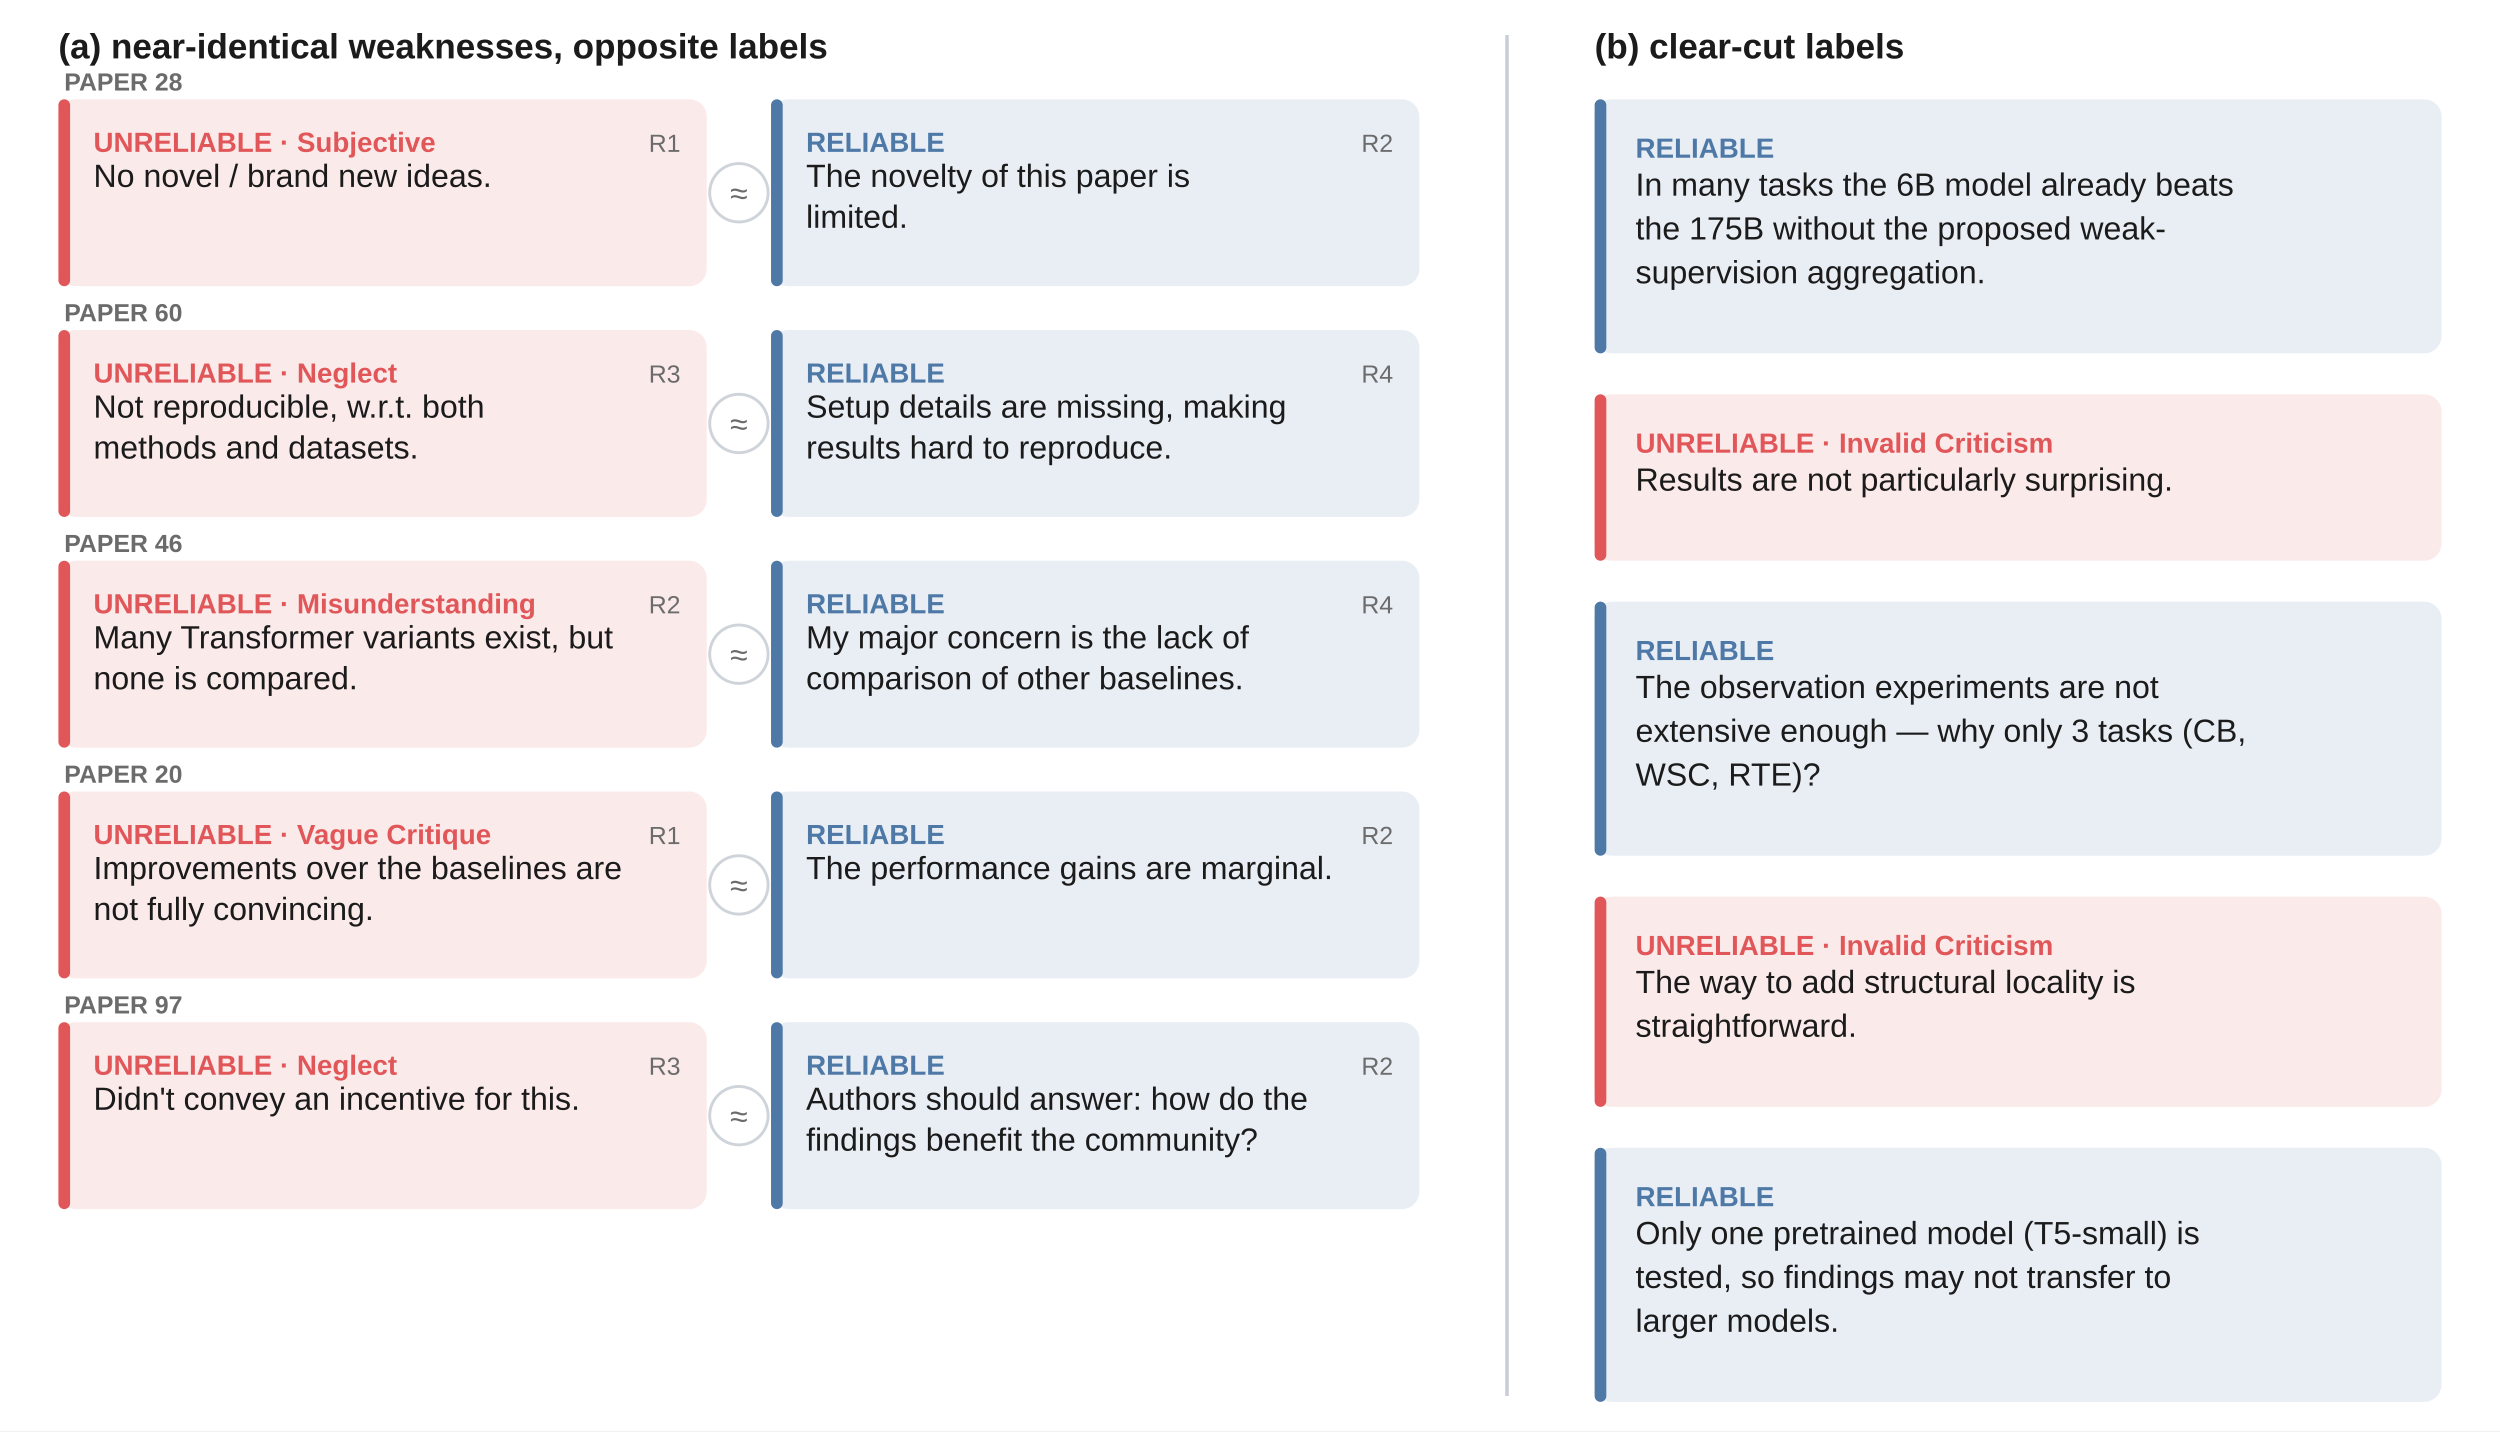
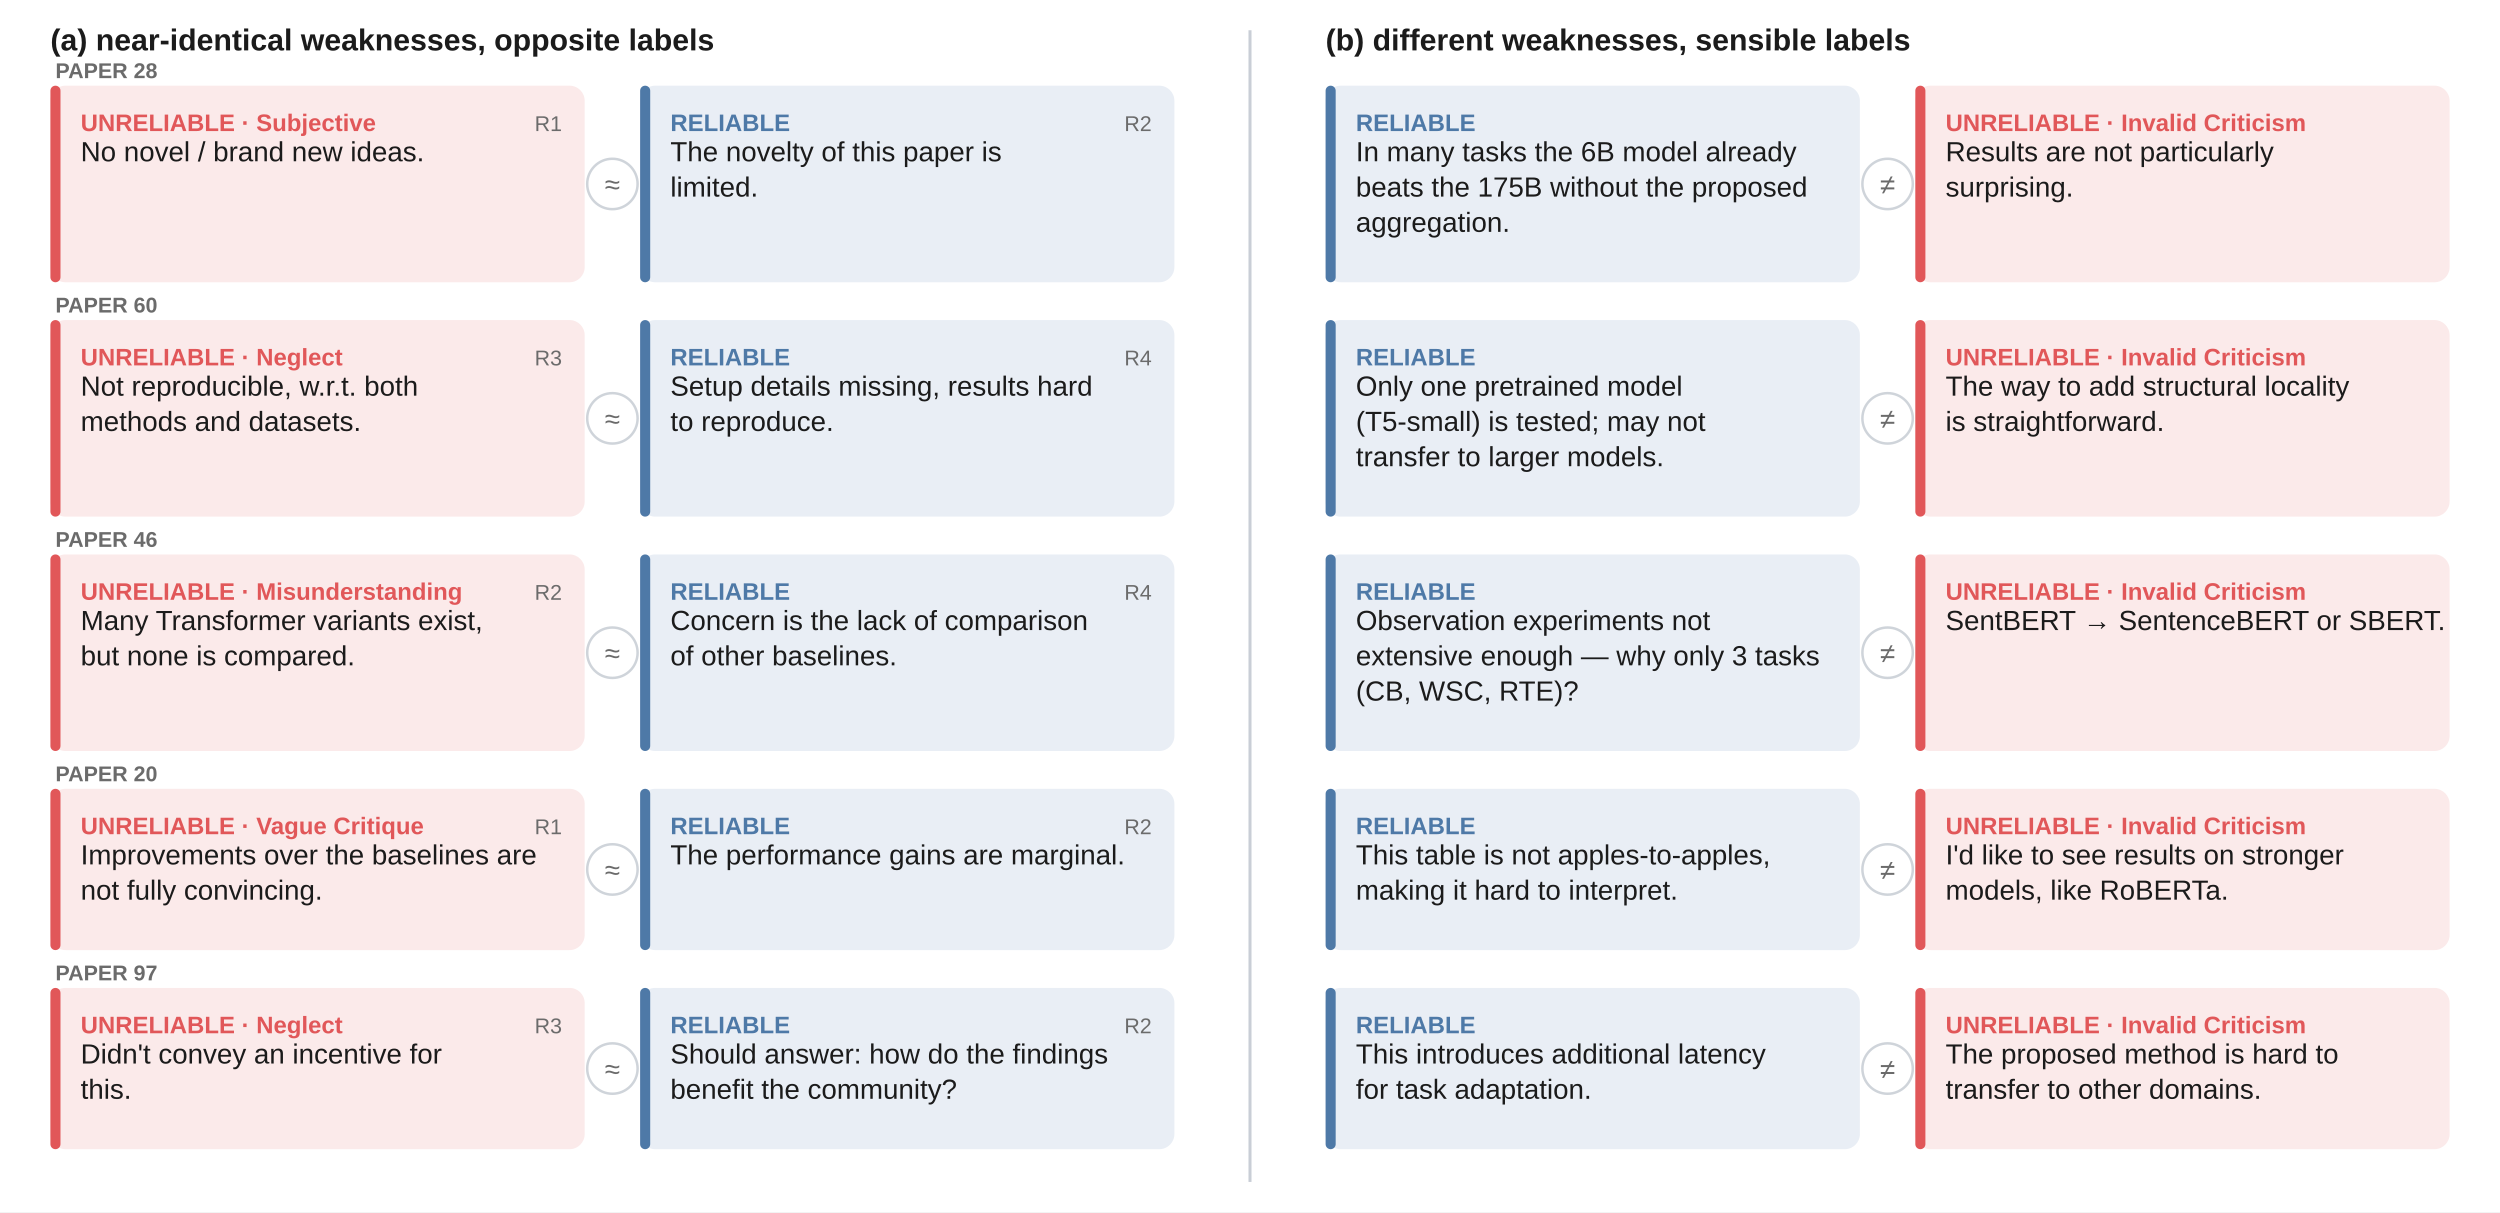
- <svg xmlns="http://www.w3.org/2000/svg" width="856" height="490" viewBox="0 0 856 490" font-family="'Helvetica Neue',Arial,sans-serif">
-   <rect width="856" height="490" fill="#ffffff" />
+ <svg xmlns="http://www.w3.org/2000/svg" width="992" height="481" viewBox="0 0 992 481" font-family="'Helvetica Neue',Arial,sans-serif">
+   <rect width="992" height="481" fill="#ffffff" />
  <text x="20" y="20" font-size="12" font-weight="700" fill="#1b1b1b">(a) near-identical weaknesses, opposite labels</text>
-   <text x="546" y="20" font-size="12" font-weight="700" fill="#1b1b1b">(b) clear-cut labels</text>
-   <line x1="516" y1="12" x2="516" y2="478" stroke="#c9ced6" stroke-width="1.2" />
-   <rect x="20" y="34" width="222" height="64" rx="6" fill="#fbeaea" />
-   <rect x="20" y="34" width="4" height="64" rx="2" fill="#E15759" />
+   <text x="526" y="20" font-size="12" font-weight="700" fill="#1b1b1b">(b) different weaknesses, sensible labels</text>
+   <line x1="496" y1="12" x2="496" y2="469" stroke="#c9ced6" stroke-width="1.2" />
+   <rect x="20" y="34" width="212" height="78" rx="6" fill="#fbeaea" />
+   <rect x="20" y="34" width="4" height="78" rx="2" fill="#E15759" />
  <text x="32" y="52" font-size="9.5" font-weight="700" fill="#E15759">UNRELIABLE · Subjective</text>
-   <text x="233" y="52" text-anchor="end" font-size="8.5" fill="#6b6b6b">R1</text>
+   <text x="223" y="52" text-anchor="end" font-size="8.5" fill="#6b6b6b">R1</text>
  <text x="32" y="64" font-size="11" fill="#1b1b1b">No novel / brand new ideas.</text>
-   <rect x="264" y="34" width="222" height="64" rx="6" fill="#e9eef5" />
-   <rect x="264" y="34" width="4" height="64" rx="2" fill="#4E79A7" />
-   <text x="276" y="52" font-size="9.5" font-weight="700" fill="#4E79A7">RELIABLE</text>
-   <text x="477" y="52" text-anchor="end" font-size="8.5" fill="#6b6b6b">R2</text>
-   <text x="276" y="64" font-size="11" fill="#1b1b1b">The novelty of this paper is</text>
-   <text x="276" y="78" font-size="11" fill="#1b1b1b">limited.</text>
-   <circle cx="253.0" cy="66.0" r="10" fill="#fff" stroke="#cfd4da" stroke-width="1" />
-   <text x="253.0" y="70.0" text-anchor="middle" font-size="11" fill="#6b6b6b">≈</text>
+   <rect x="254" y="34" width="212" height="78" rx="6" fill="#e9eef5" />
+   <rect x="254" y="34" width="4" height="78" rx="2" fill="#4E79A7" />
+   <text x="266" y="52" font-size="9.5" font-weight="700" fill="#4E79A7">RELIABLE</text>
+   <text x="457" y="52" text-anchor="end" font-size="8.5" fill="#6b6b6b">R2</text>
+   <text x="266" y="64" font-size="11" fill="#1b1b1b">The novelty of this paper is</text>
+   <text x="266" y="78" font-size="11" fill="#1b1b1b">limited.</text>
+   <circle cx="243.0" cy="73.0" r="10" fill="#fff" stroke="#cfd4da" stroke-width="1" />
+   <text x="243.0" y="77.0" text-anchor="middle" font-size="11" fill="#6b6b6b">≈</text>
  <text x="22" y="31" font-size="8.5" font-weight="600" fill="#6b6b6b">PAPER 28</text>
-   <rect x="20" y="113" width="222" height="64" rx="6" fill="#fbeaea" />
-   <rect x="20" y="113" width="4" height="64" rx="2" fill="#E15759" />
-   <text x="32" y="131" font-size="9.5" font-weight="700" fill="#E15759">UNRELIABLE · Neglect</text>
-   <text x="233" y="131" text-anchor="end" font-size="8.5" fill="#6b6b6b">R3</text>
-   <text x="32" y="143" font-size="11" fill="#1b1b1b">Not reproducible, w.r.t. both</text>
-   <text x="32" y="157" font-size="11" fill="#1b1b1b">methods and datasets.</text>
-   <rect x="264" y="113" width="222" height="64" rx="6" fill="#e9eef5" />
-   <rect x="264" y="113" width="4" height="64" rx="2" fill="#4E79A7" />
-   <text x="276" y="131" font-size="9.5" font-weight="700" fill="#4E79A7">RELIABLE</text>
-   <text x="477" y="131" text-anchor="end" font-size="8.5" fill="#6b6b6b">R4</text>
-   <text x="276" y="143" font-size="11" fill="#1b1b1b">Setup details are missing, making</text>
-   <text x="276" y="157" font-size="11" fill="#1b1b1b">results hard to reproduce.</text>
-   <circle cx="253.0" cy="145.0" r="10" fill="#fff" stroke="#cfd4da" stroke-width="1" />
-   <text x="253.0" y="149.0" text-anchor="middle" font-size="11" fill="#6b6b6b">≈</text>
-   <text x="22" y="110" font-size="8.5" font-weight="600" fill="#6b6b6b">PAPER 60</text>
-   <rect x="20" y="192" width="222" height="64" rx="6" fill="#fbeaea" />
-   <rect x="20" y="192" width="4" height="64" rx="2" fill="#E15759" />
-   <text x="32" y="210" font-size="9.5" font-weight="700" fill="#E15759">UNRELIABLE · Misunderstanding</text>
-   <text x="233" y="210" text-anchor="end" font-size="8.5" fill="#6b6b6b">R2</text>
-   <text x="32" y="222" font-size="11" fill="#1b1b1b">Many Transformer variants exist, but</text>
-   <text x="32" y="236" font-size="11" fill="#1b1b1b">none is compared.</text>
-   <rect x="264" y="192" width="222" height="64" rx="6" fill="#e9eef5" />
-   <rect x="264" y="192" width="4" height="64" rx="2" fill="#4E79A7" />
-   <text x="276" y="210" font-size="9.5" font-weight="700" fill="#4E79A7">RELIABLE</text>
-   <text x="477" y="210" text-anchor="end" font-size="8.5" fill="#6b6b6b">R4</text>
-   <text x="276" y="222" font-size="11" fill="#1b1b1b">My major concern is the lack of</text>
-   <text x="276" y="236" font-size="11" fill="#1b1b1b">comparison of other baselines.</text>
-   <circle cx="253.0" cy="224.0" r="10" fill="#fff" stroke="#cfd4da" stroke-width="1" />
-   <text x="253.0" y="228.0" text-anchor="middle" font-size="11" fill="#6b6b6b">≈</text>
-   <text x="22" y="189" font-size="8.5" font-weight="600" fill="#6b6b6b">PAPER 46</text>
-   <rect x="20" y="271" width="222" height="64" rx="6" fill="#fbeaea" />
-   <rect x="20" y="271" width="4" height="64" rx="2" fill="#E15759" />
-   <text x="32" y="289" font-size="9.5" font-weight="700" fill="#E15759">UNRELIABLE · Vague Critique</text>
-   <text x="233" y="289" text-anchor="end" font-size="8.5" fill="#6b6b6b">R1</text>
-   <text x="32" y="301" font-size="11" fill="#1b1b1b">Improvements over the baselines are</text>
-   <text x="32" y="315" font-size="11" fill="#1b1b1b">not fully convincing.</text>
-   <rect x="264" y="271" width="222" height="64" rx="6" fill="#e9eef5" />
-   <rect x="264" y="271" width="4" height="64" rx="2" fill="#4E79A7" />
-   <text x="276" y="289" font-size="9.5" font-weight="700" fill="#4E79A7">RELIABLE</text>
-   <text x="477" y="289" text-anchor="end" font-size="8.5" fill="#6b6b6b">R2</text>
-   <text x="276" y="301" font-size="11" fill="#1b1b1b">The performance gains are marginal.</text>
-   <circle cx="253.0" cy="303.0" r="10" fill="#fff" stroke="#cfd4da" stroke-width="1" />
-   <text x="253.0" y="307.0" text-anchor="middle" font-size="11" fill="#6b6b6b">≈</text>
-   <text x="22" y="268" font-size="8.5" font-weight="600" fill="#6b6b6b">PAPER 20</text>
-   <rect x="20" y="350" width="222" height="64" rx="6" fill="#fbeaea" />
-   <rect x="20" y="350" width="4" height="64" rx="2" fill="#E15759" />
-   <text x="32" y="368" font-size="9.5" font-weight="700" fill="#E15759">UNRELIABLE · Neglect</text>
-   <text x="233" y="368" text-anchor="end" font-size="8.5" fill="#6b6b6b">R3</text>
-   <text x="32" y="380" font-size="11" fill="#1b1b1b">Didn't convey an incentive for this.</text>
-   <rect x="264" y="350" width="222" height="64" rx="6" fill="#e9eef5" />
-   <rect x="264" y="350" width="4" height="64" rx="2" fill="#4E79A7" />
-   <text x="276" y="368" font-size="9.5" font-weight="700" fill="#4E79A7">RELIABLE</text>
-   <text x="477" y="368" text-anchor="end" font-size="8.5" fill="#6b6b6b">R2</text>
-   <text x="276" y="380" font-size="11" fill="#1b1b1b">Authors should answer: how do the</text>
-   <text x="276" y="394" font-size="11" fill="#1b1b1b">findings benefit the community?</text>
-   <circle cx="253.0" cy="382.0" r="10" fill="#fff" stroke="#cfd4da" stroke-width="1" />
-   <text x="253.0" y="386.0" text-anchor="middle" font-size="11" fill="#6b6b6b">≈</text>
-   <text x="22" y="347" font-size="8.5" font-weight="600" fill="#6b6b6b">PAPER 97</text>
-   <rect x="546" y="34" width="290" height="87" rx="6" fill="#e9eef5" />
-   <rect x="546" y="34" width="4" height="87" rx="2" fill="#4E79A7" />
-   <text x="560" y="54" font-size="9.5" font-weight="700" fill="#4E79A7">RELIABLE</text>
-   <text x="560" y="67" font-size="11" fill="#1b1b1b">In many tasks the 6B model already beats</text>
-   <text x="560" y="82" font-size="11" fill="#1b1b1b">the 175B without the proposed weak-</text>
-   <text x="560" y="97" font-size="11" fill="#1b1b1b">supervision aggregation.</text>
-   <rect x="546" y="135" width="290" height="57" rx="6" fill="#fbeaea" />
-   <rect x="546" y="135" width="4" height="57" rx="2" fill="#E15759" />
-   <text x="560" y="155" font-size="9.5" font-weight="700" fill="#E15759">UNRELIABLE · Invalid Criticism</text>
-   <text x="560" y="168" font-size="11" fill="#1b1b1b">Results are not particularly surprising.</text>
-   <rect x="546" y="206" width="290" height="87" rx="6" fill="#e9eef5" />
-   <rect x="546" y="206" width="4" height="87" rx="2" fill="#4E79A7" />
-   <text x="560" y="226" font-size="9.5" font-weight="700" fill="#4E79A7">RELIABLE</text>
-   <text x="560" y="239" font-size="11" fill="#1b1b1b">The observation experiments are not</text>
-   <text x="560" y="254" font-size="11" fill="#1b1b1b">extensive enough — why only 3 tasks (CB,</text>
-   <text x="560" y="269" font-size="11" fill="#1b1b1b">WSC, RTE)?</text>
-   <rect x="546" y="307" width="290" height="72" rx="6" fill="#fbeaea" />
-   <rect x="546" y="307" width="4" height="72" rx="2" fill="#E15759" />
-   <text x="560" y="327" font-size="9.5" font-weight="700" fill="#E15759">UNRELIABLE · Invalid Criticism</text>
-   <text x="560" y="340" font-size="11" fill="#1b1b1b">The way to add structural locality is</text>
-   <text x="560" y="355" font-size="11" fill="#1b1b1b">straightforward.</text>
-   <rect x="546" y="393" width="290" height="87" rx="6" fill="#e9eef5" />
-   <rect x="546" y="393" width="4" height="87" rx="2" fill="#4E79A7" />
-   <text x="560" y="413" font-size="9.5" font-weight="700" fill="#4E79A7">RELIABLE</text>
-   <text x="560" y="426" font-size="11" fill="#1b1b1b">Only one pretrained model (T5-small) is</text>
-   <text x="560" y="441" font-size="11" fill="#1b1b1b">tested, so findings may not transfer to</text>
-   <text x="560" y="456" font-size="11" fill="#1b1b1b">larger models.</text>
+   <rect x="526" y="34" width="212" height="78" rx="6" fill="#e9eef5" />
+   <rect x="526" y="34" width="4" height="78" rx="2" fill="#4E79A7" />
+   <text x="538" y="52" font-size="9.5" font-weight="700" fill="#4E79A7">RELIABLE</text>
+   <text x="538" y="64" font-size="11" fill="#1b1b1b">In many tasks the 6B model already</text>
+   <text x="538" y="78" font-size="11" fill="#1b1b1b">beats the 175B without the proposed</text>
+   <text x="538" y="92" font-size="11" fill="#1b1b1b">aggregation.</text>
+   <rect x="760" y="34" width="212" height="78" rx="6" fill="#fbeaea" />
+   <rect x="760" y="34" width="4" height="78" rx="2" fill="#E15759" />
+   <text x="772" y="52" font-size="9.5" font-weight="700" fill="#E15759">UNRELIABLE · Invalid Criticism</text>
+   <text x="772" y="64" font-size="11" fill="#1b1b1b">Results are not particularly</text>
+   <text x="772" y="78" font-size="11" fill="#1b1b1b">surprising.</text>
+   <circle cx="749.0" cy="73.0" r="10" fill="#fff" stroke="#cfd4da" stroke-width="1" />
+   <text x="749.0" y="77.0" text-anchor="middle" font-size="11" fill="#6b6b6b">≠</text>
+   <rect x="20" y="127" width="212" height="78" rx="6" fill="#fbeaea" />
+   <rect x="20" y="127" width="4" height="78" rx="2" fill="#E15759" />
+   <text x="32" y="145" font-size="9.5" font-weight="700" fill="#E15759">UNRELIABLE · Neglect</text>
+   <text x="223" y="145" text-anchor="end" font-size="8.5" fill="#6b6b6b">R3</text>
+   <text x="32" y="157" font-size="11" fill="#1b1b1b">Not reproducible, w.r.t. both</text>
+   <text x="32" y="171" font-size="11" fill="#1b1b1b">methods and datasets.</text>
+   <rect x="254" y="127" width="212" height="78" rx="6" fill="#e9eef5" />
+   <rect x="254" y="127" width="4" height="78" rx="2" fill="#4E79A7" />
+   <text x="266" y="145" font-size="9.5" font-weight="700" fill="#4E79A7">RELIABLE</text>
+   <text x="457" y="145" text-anchor="end" font-size="8.5" fill="#6b6b6b">R4</text>
+   <text x="266" y="157" font-size="11" fill="#1b1b1b">Setup details missing, results hard</text>
+   <text x="266" y="171" font-size="11" fill="#1b1b1b">to reproduce.</text>
+   <circle cx="243.0" cy="166.0" r="10" fill="#fff" stroke="#cfd4da" stroke-width="1" />
+   <text x="243.0" y="170.0" text-anchor="middle" font-size="11" fill="#6b6b6b">≈</text>
+   <text x="22" y="124" font-size="8.5" font-weight="600" fill="#6b6b6b">PAPER 60</text>
+   <rect x="526" y="127" width="212" height="78" rx="6" fill="#e9eef5" />
+   <rect x="526" y="127" width="4" height="78" rx="2" fill="#4E79A7" />
+   <text x="538" y="145" font-size="9.5" font-weight="700" fill="#4E79A7">RELIABLE</text>
+   <text x="538" y="157" font-size="11" fill="#1b1b1b">Only one pretrained model</text>
+   <text x="538" y="171" font-size="11" fill="#1b1b1b">(T5-small) is tested; may not</text>
+   <text x="538" y="185" font-size="11" fill="#1b1b1b">transfer to larger models.</text>
+   <rect x="760" y="127" width="212" height="78" rx="6" fill="#fbeaea" />
+   <rect x="760" y="127" width="4" height="78" rx="2" fill="#E15759" />
+   <text x="772" y="145" font-size="9.5" font-weight="700" fill="#E15759">UNRELIABLE · Invalid Criticism</text>
+   <text x="772" y="157" font-size="11" fill="#1b1b1b">The way to add structural locality</text>
+   <text x="772" y="171" font-size="11" fill="#1b1b1b">is straightforward.</text>
+   <circle cx="749.0" cy="166.0" r="10" fill="#fff" stroke="#cfd4da" stroke-width="1" />
+   <text x="749.0" y="170.0" text-anchor="middle" font-size="11" fill="#6b6b6b">≠</text>
+   <rect x="20" y="220" width="212" height="78" rx="6" fill="#fbeaea" />
+   <rect x="20" y="220" width="4" height="78" rx="2" fill="#E15759" />
+   <text x="32" y="238" font-size="9.5" font-weight="700" fill="#E15759">UNRELIABLE · Misunderstanding</text>
+   <text x="223" y="238" text-anchor="end" font-size="8.5" fill="#6b6b6b">R2</text>
+   <text x="32" y="250" font-size="11" fill="#1b1b1b">Many Transformer variants exist,</text>
+   <text x="32" y="264" font-size="11" fill="#1b1b1b">but none is compared.</text>
+   <rect x="254" y="220" width="212" height="78" rx="6" fill="#e9eef5" />
+   <rect x="254" y="220" width="4" height="78" rx="2" fill="#4E79A7" />
+   <text x="266" y="238" font-size="9.5" font-weight="700" fill="#4E79A7">RELIABLE</text>
+   <text x="457" y="238" text-anchor="end" font-size="8.5" fill="#6b6b6b">R4</text>
+   <text x="266" y="250" font-size="11" fill="#1b1b1b">Concern is the lack of comparison</text>
+   <text x="266" y="264" font-size="11" fill="#1b1b1b">of other baselines.</text>
+   <circle cx="243.0" cy="259.0" r="10" fill="#fff" stroke="#cfd4da" stroke-width="1" />
+   <text x="243.0" y="263.0" text-anchor="middle" font-size="11" fill="#6b6b6b">≈</text>
+   <text x="22" y="217" font-size="8.5" font-weight="600" fill="#6b6b6b">PAPER 46</text>
+   <rect x="526" y="220" width="212" height="78" rx="6" fill="#e9eef5" />
+   <rect x="526" y="220" width="4" height="78" rx="2" fill="#4E79A7" />
+   <text x="538" y="238" font-size="9.5" font-weight="700" fill="#4E79A7">RELIABLE</text>
+   <text x="538" y="250" font-size="11" fill="#1b1b1b">Observation experiments not</text>
+   <text x="538" y="264" font-size="11" fill="#1b1b1b">extensive enough — why only 3 tasks</text>
+   <text x="538" y="278" font-size="11" fill="#1b1b1b">(CB, WSC, RTE)?</text>
+   <rect x="760" y="220" width="212" height="78" rx="6" fill="#fbeaea" />
+   <rect x="760" y="220" width="4" height="78" rx="2" fill="#E15759" />
+   <text x="772" y="238" font-size="9.5" font-weight="700" fill="#E15759">UNRELIABLE · Invalid Criticism</text>
+   <text x="772" y="250" font-size="11" fill="#1b1b1b">SentBERT → SentenceBERT or SBERT.</text>
+   <circle cx="749.0" cy="259.0" r="10" fill="#fff" stroke="#cfd4da" stroke-width="1" />
+   <text x="749.0" y="263.0" text-anchor="middle" font-size="11" fill="#6b6b6b">≠</text>
+   <rect x="20" y="313" width="212" height="64" rx="6" fill="#fbeaea" />
+   <rect x="20" y="313" width="4" height="64" rx="2" fill="#E15759" />
+   <text x="32" y="331" font-size="9.5" font-weight="700" fill="#E15759">UNRELIABLE · Vague Critique</text>
+   <text x="223" y="331" text-anchor="end" font-size="8.5" fill="#6b6b6b">R1</text>
+   <text x="32" y="343" font-size="11" fill="#1b1b1b">Improvements over the baselines are</text>
+   <text x="32" y="357" font-size="11" fill="#1b1b1b">not fully convincing.</text>
+   <rect x="254" y="313" width="212" height="64" rx="6" fill="#e9eef5" />
+   <rect x="254" y="313" width="4" height="64" rx="2" fill="#4E79A7" />
+   <text x="266" y="331" font-size="9.5" font-weight="700" fill="#4E79A7">RELIABLE</text>
+   <text x="457" y="331" text-anchor="end" font-size="8.5" fill="#6b6b6b">R2</text>
+   <text x="266" y="343" font-size="11" fill="#1b1b1b">The performance gains are marginal.</text>
+   <circle cx="243.0" cy="345.0" r="10" fill="#fff" stroke="#cfd4da" stroke-width="1" />
+   <text x="243.0" y="349.0" text-anchor="middle" font-size="11" fill="#6b6b6b">≈</text>
+   <text x="22" y="310" font-size="8.5" font-weight="600" fill="#6b6b6b">PAPER 20</text>
+   <rect x="526" y="313" width="212" height="64" rx="6" fill="#e9eef5" />
+   <rect x="526" y="313" width="4" height="64" rx="2" fill="#4E79A7" />
+   <text x="538" y="331" font-size="9.5" font-weight="700" fill="#4E79A7">RELIABLE</text>
+   <text x="538" y="343" font-size="11" fill="#1b1b1b">This table is not apples-to-apples,</text>
+   <text x="538" y="357" font-size="11" fill="#1b1b1b">making it hard to interpret.</text>
+   <rect x="760" y="313" width="212" height="64" rx="6" fill="#fbeaea" />
+   <rect x="760" y="313" width="4" height="64" rx="2" fill="#E15759" />
+   <text x="772" y="331" font-size="9.5" font-weight="700" fill="#E15759">UNRELIABLE · Invalid Criticism</text>
+   <text x="772" y="343" font-size="11" fill="#1b1b1b">I'd like to see results on stronger</text>
+   <text x="772" y="357" font-size="11" fill="#1b1b1b">models, like RoBERTa.</text>
+   <circle cx="749.0" cy="345.0" r="10" fill="#fff" stroke="#cfd4da" stroke-width="1" />
+   <text x="749.0" y="349.0" text-anchor="middle" font-size="11" fill="#6b6b6b">≠</text>
+   <rect x="20" y="392" width="212" height="64" rx="6" fill="#fbeaea" />
+   <rect x="20" y="392" width="4" height="64" rx="2" fill="#E15759" />
+   <text x="32" y="410" font-size="9.5" font-weight="700" fill="#E15759">UNRELIABLE · Neglect</text>
+   <text x="223" y="410" text-anchor="end" font-size="8.5" fill="#6b6b6b">R3</text>
+   <text x="32" y="422" font-size="11" fill="#1b1b1b">Didn't convey an incentive for</text>
+   <text x="32" y="436" font-size="11" fill="#1b1b1b">this.</text>
+   <rect x="254" y="392" width="212" height="64" rx="6" fill="#e9eef5" />
+   <rect x="254" y="392" width="4" height="64" rx="2" fill="#4E79A7" />
+   <text x="266" y="410" font-size="9.5" font-weight="700" fill="#4E79A7">RELIABLE</text>
+   <text x="457" y="410" text-anchor="end" font-size="8.5" fill="#6b6b6b">R2</text>
+   <text x="266" y="422" font-size="11" fill="#1b1b1b">Should answer: how do the findings</text>
+   <text x="266" y="436" font-size="11" fill="#1b1b1b">benefit the community?</text>
+   <circle cx="243.0" cy="424.0" r="10" fill="#fff" stroke="#cfd4da" stroke-width="1" />
+   <text x="243.0" y="428.0" text-anchor="middle" font-size="11" fill="#6b6b6b">≈</text>
+   <text x="22" y="389" font-size="8.5" font-weight="600" fill="#6b6b6b">PAPER 97</text>
+   <rect x="526" y="392" width="212" height="64" rx="6" fill="#e9eef5" />
+   <rect x="526" y="392" width="4" height="64" rx="2" fill="#4E79A7" />
+   <text x="538" y="410" font-size="9.5" font-weight="700" fill="#4E79A7">RELIABLE</text>
+   <text x="538" y="422" font-size="11" fill="#1b1b1b">This introduces additional latency</text>
+   <text x="538" y="436" font-size="11" fill="#1b1b1b">for task adaptation.</text>
+   <rect x="760" y="392" width="212" height="64" rx="6" fill="#fbeaea" />
+   <rect x="760" y="392" width="4" height="64" rx="2" fill="#E15759" />
+   <text x="772" y="410" font-size="9.5" font-weight="700" fill="#E15759">UNRELIABLE · Invalid Criticism</text>
+   <text x="772" y="422" font-size="11" fill="#1b1b1b">The proposed method is hard to</text>
+   <text x="772" y="436" font-size="11" fill="#1b1b1b">transfer to other domains.</text>
+   <circle cx="749.0" cy="424.0" r="10" fill="#fff" stroke="#cfd4da" stroke-width="1" />
+   <text x="749.0" y="428.0" text-anchor="middle" font-size="11" fill="#6b6b6b">≠</text>
</svg>
